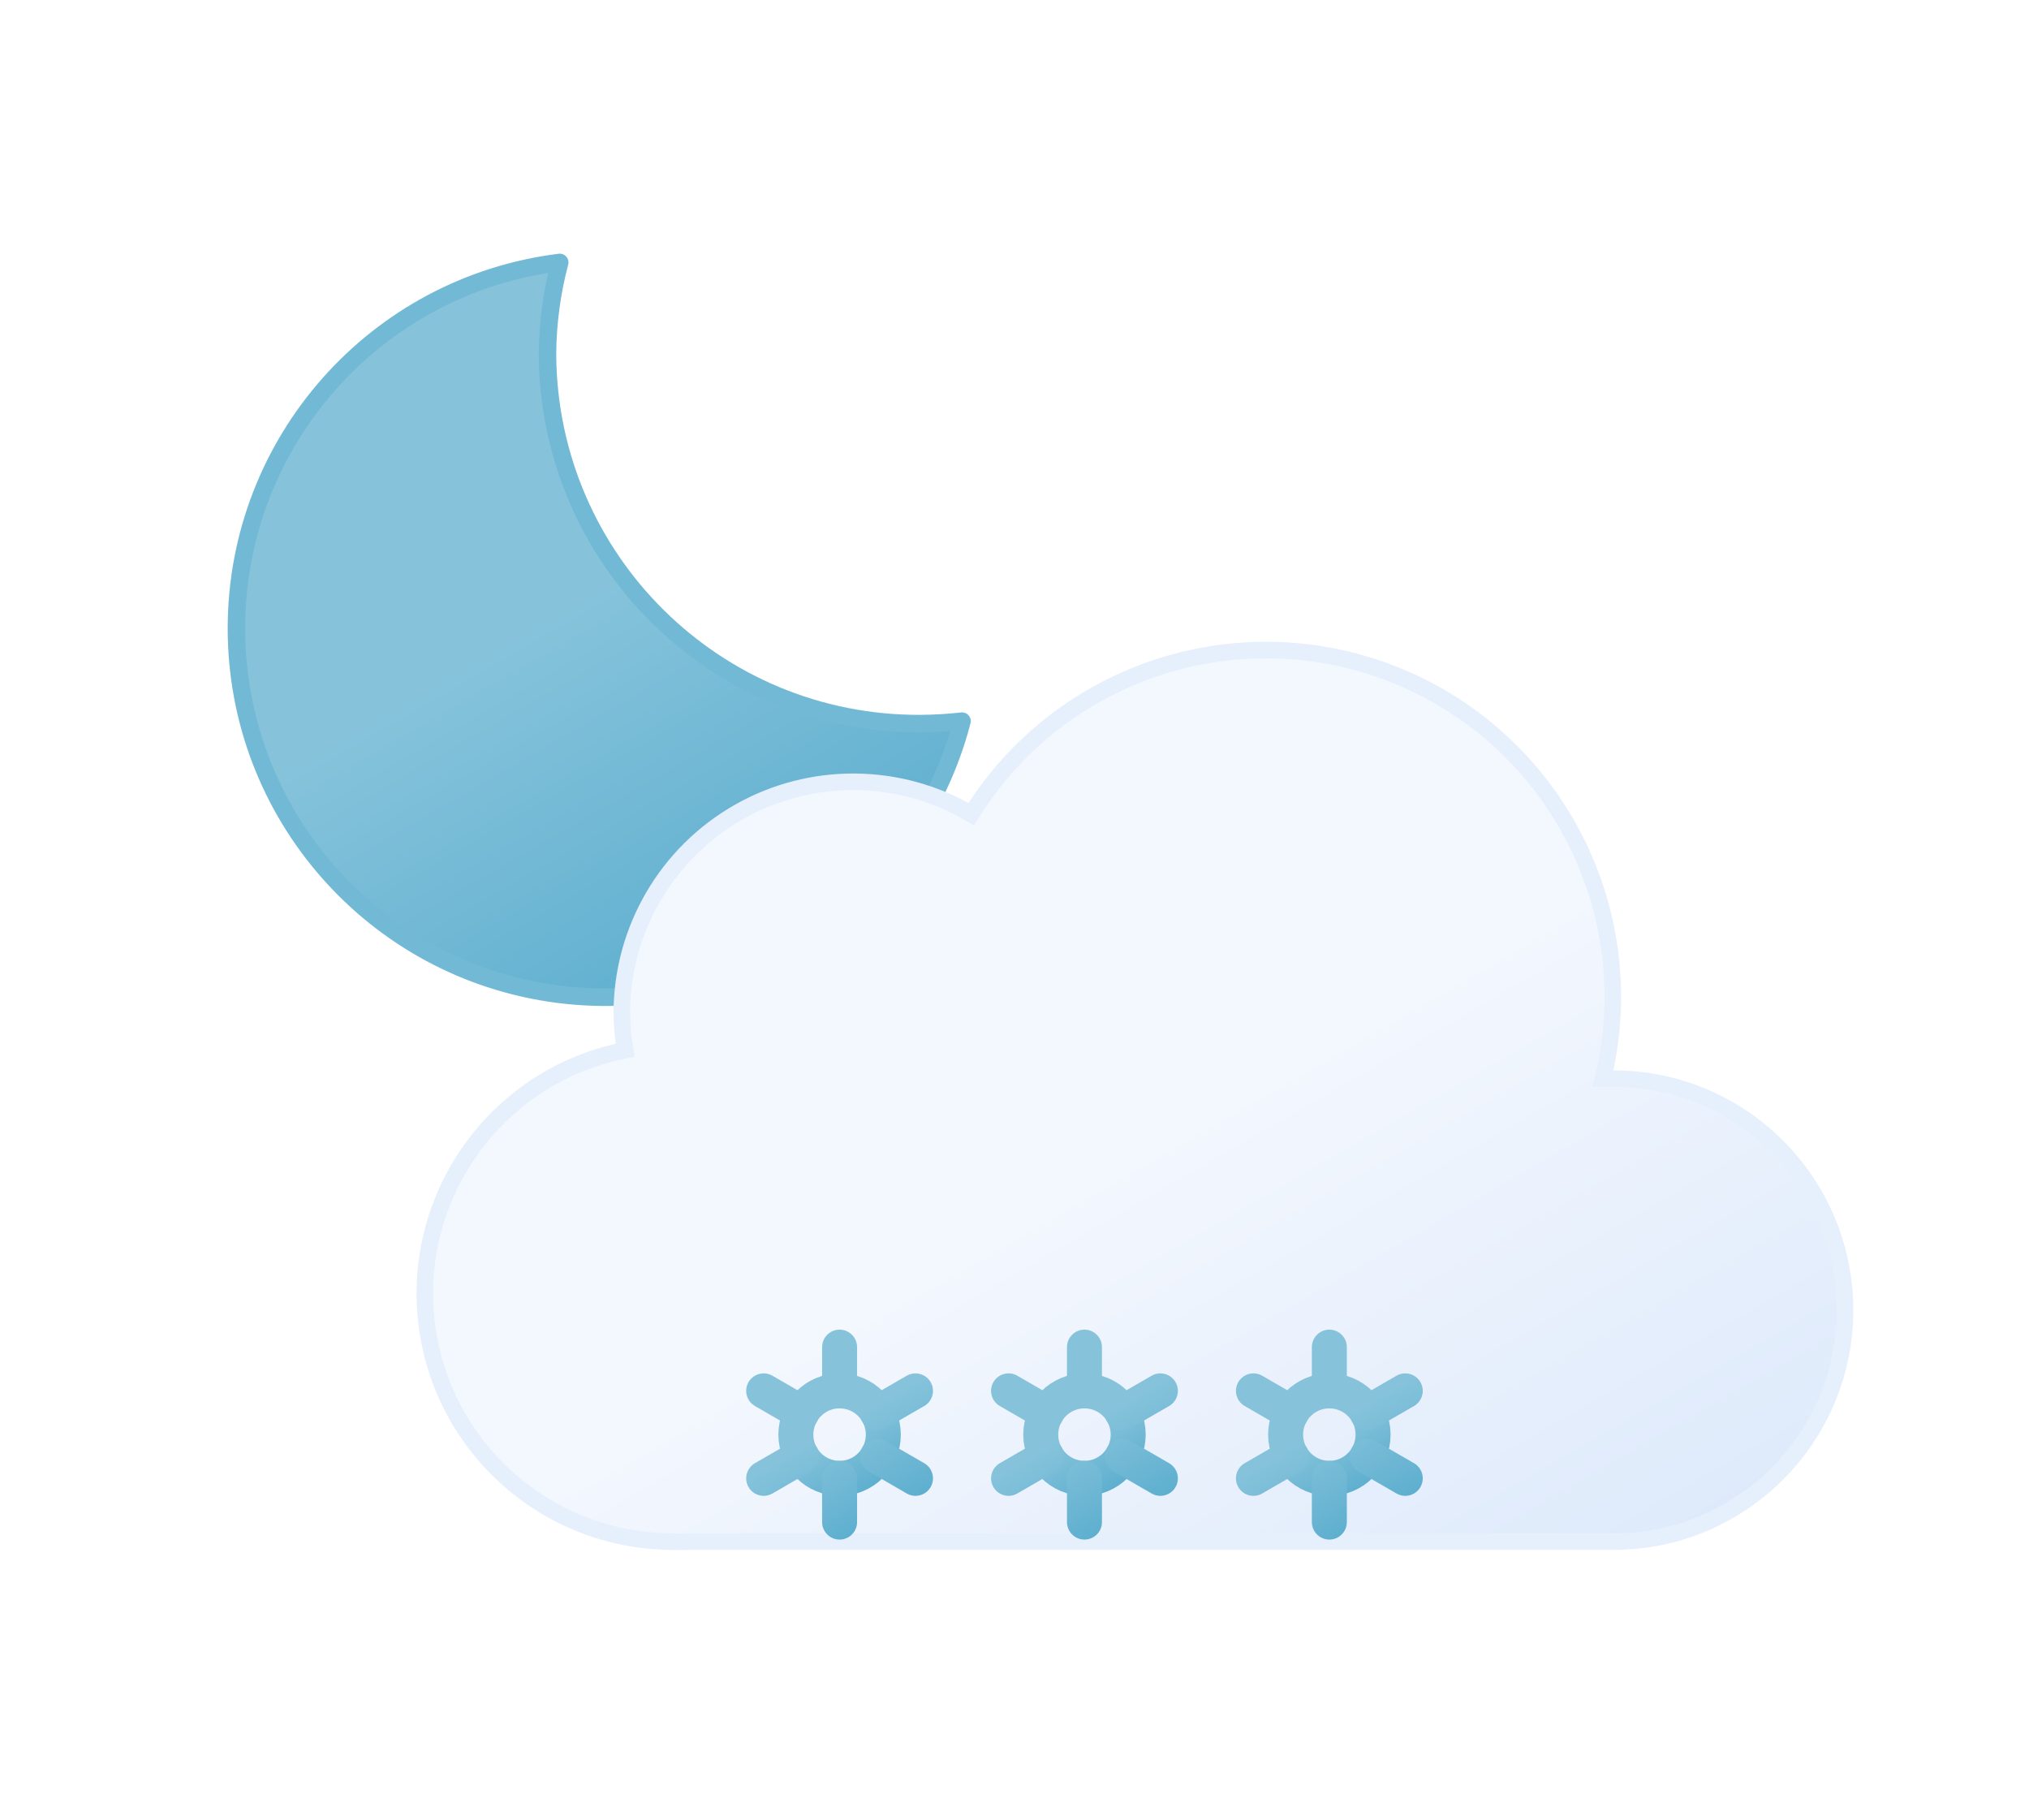
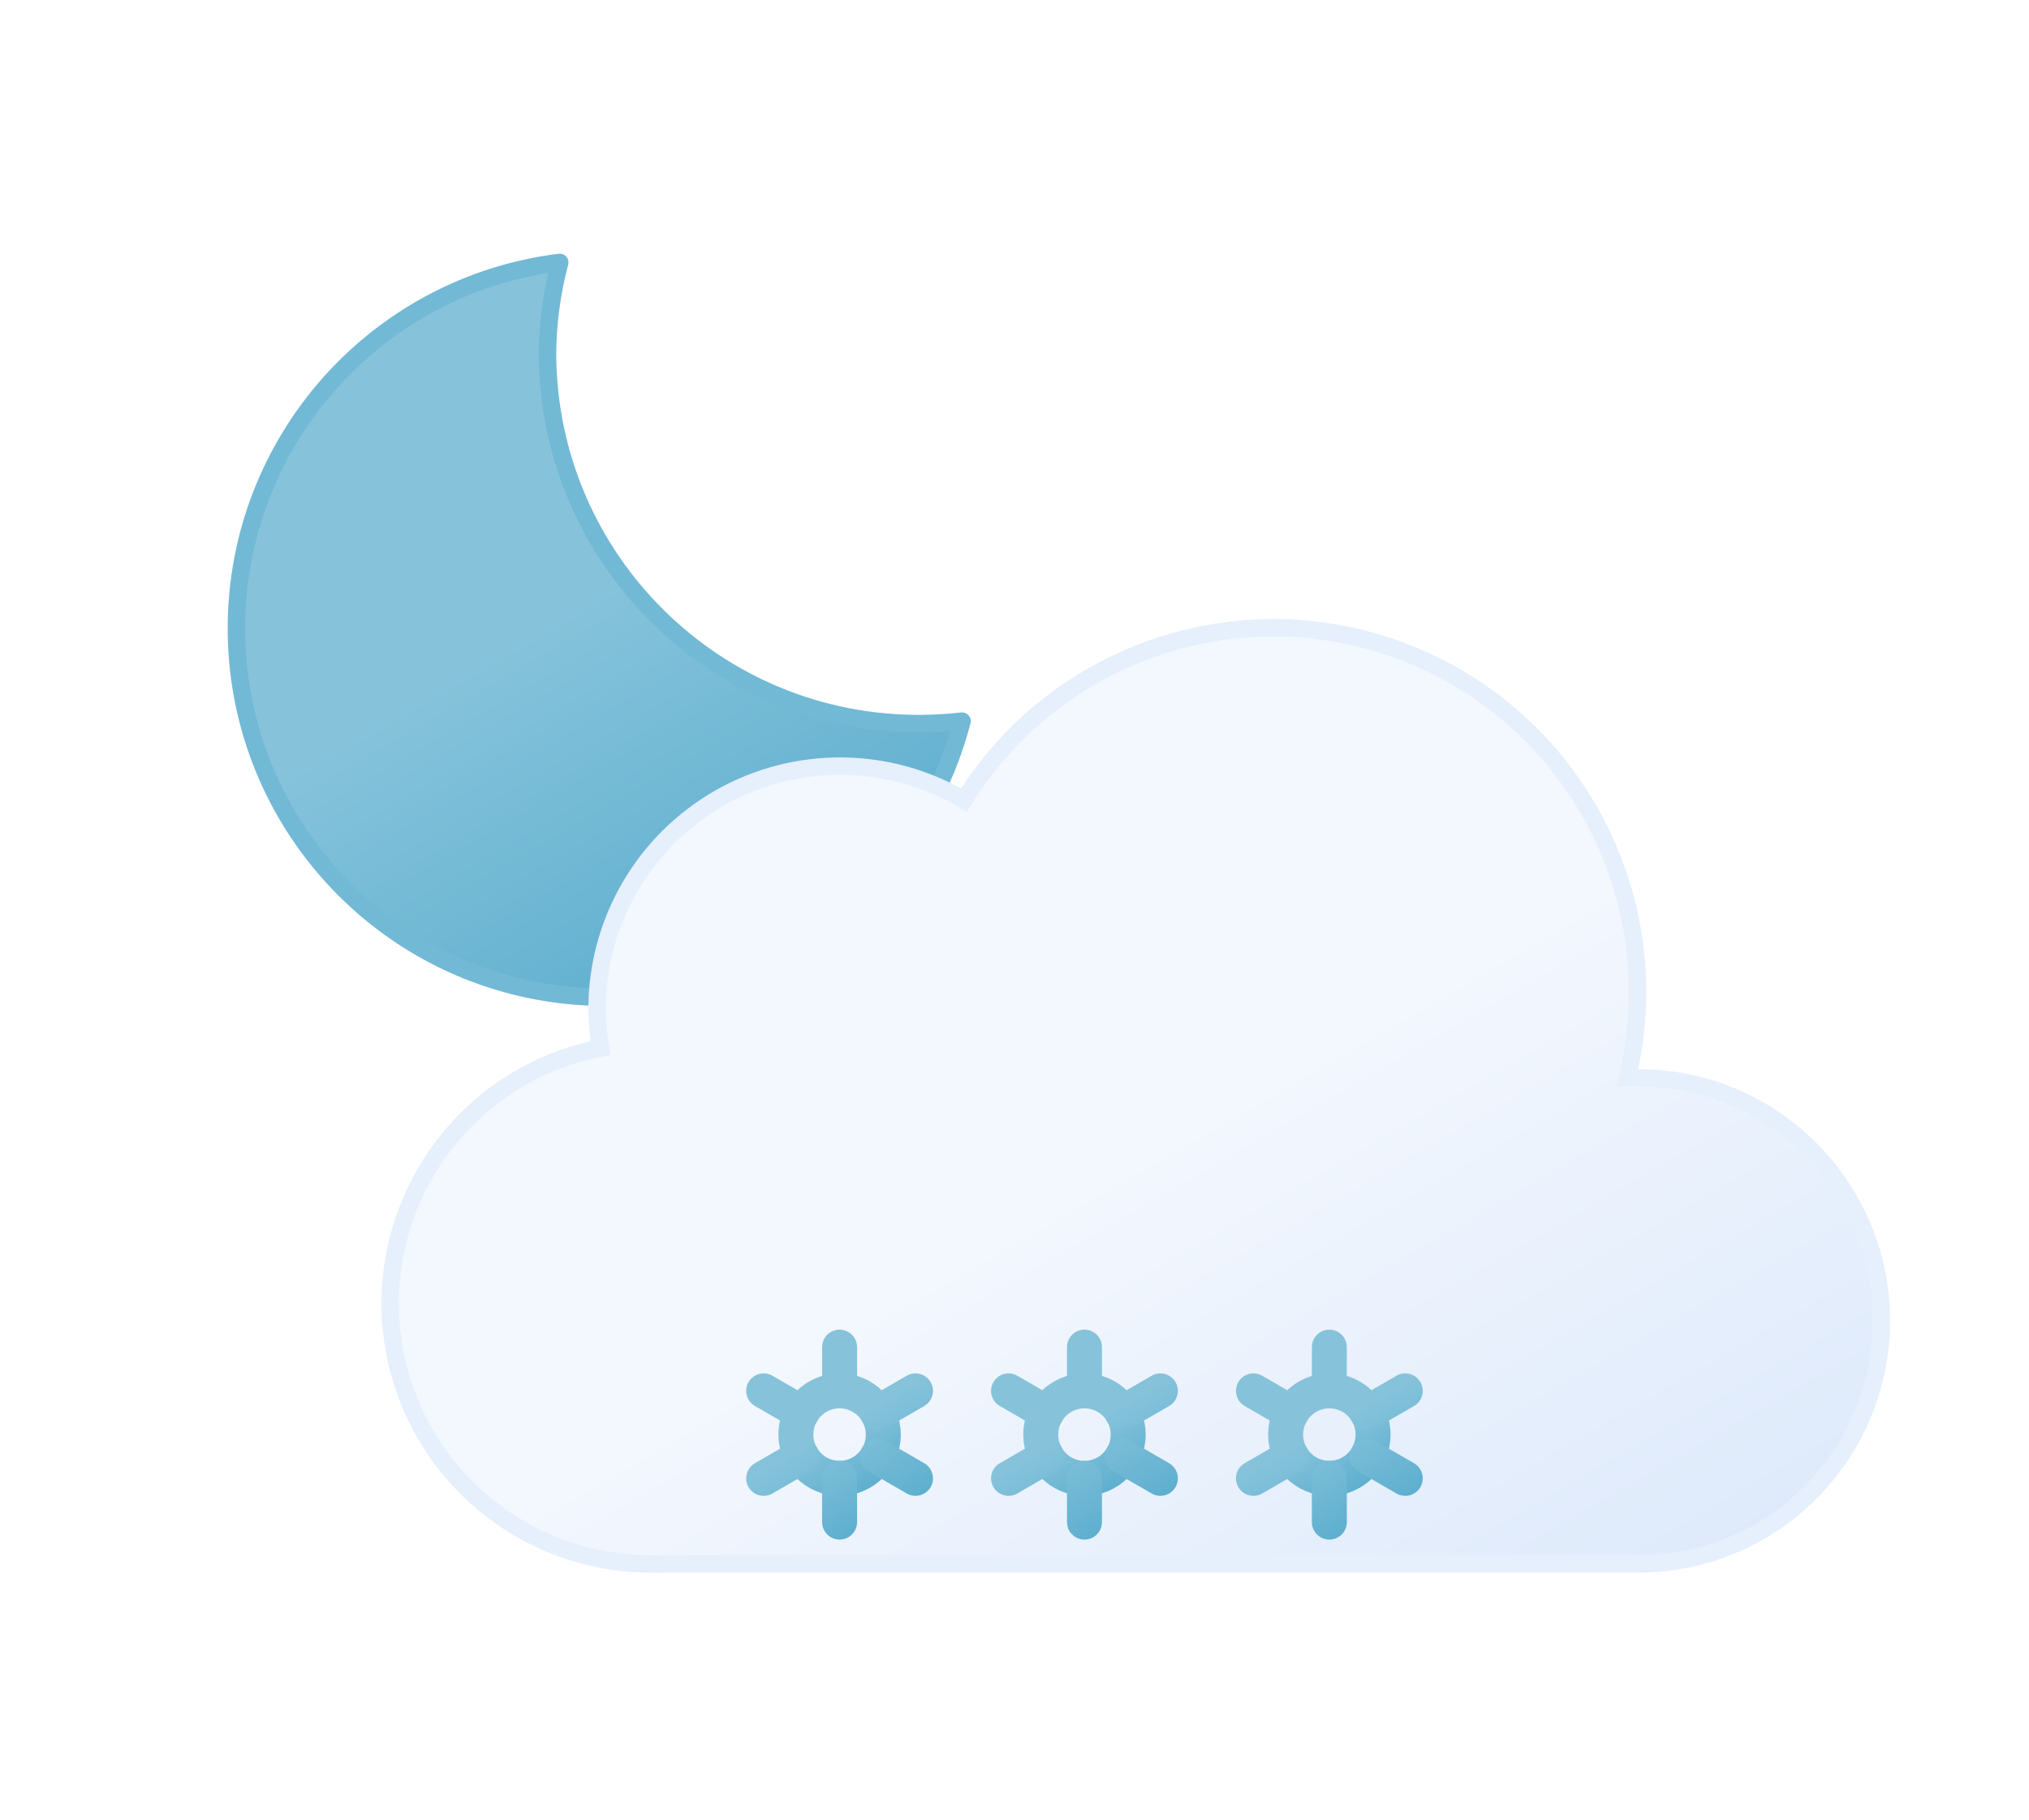
<svg xmlns="http://www.w3.org/2000/svg" xmlns:xlink="http://www.w3.org/1999/xlink" viewBox="0 4 58 52">
  <defs>
    <linearGradient id="a" x1="13.58" x2="24.15" y1="15.57" y2="33.87" gradientUnits="userSpaceOnUse">
      <stop offset="0" stop-color="#86c3db" />
      <stop offset=".45" stop-color="#86c3db" />
      <stop offset="1" stop-color="#5eafcf" />
    </linearGradient>
    <linearGradient id="b" x1="22.56" x2="39.2" y1="21.96" y2="50.8" gradientUnits="userSpaceOnUse">
      <stop offset="0" stop-color="#f3f7fe" />
      <stop offset=".45" stop-color="#f3f7fe" />
      <stop offset="1" stop-color="#deeafb" />
    </linearGradient>
    <linearGradient id="c" x1="30.12" x2="31.88" y1="43.48" y2="46.52" xlink:href="#a" />
    <linearGradient id="d" x1="29.67" x2="32.33" y1="42.69" y2="47.31" xlink:href="#a" />
    <linearGradient id="e" x1="23.12" x2="24.88" y1="43.48" y2="46.52" xlink:href="#a" />
    <linearGradient id="f" x1="22.67" x2="25.33" y1="42.69" y2="47.31" xlink:href="#a" />
    <linearGradient id="g" x1="37.12" x2="38.88" y1="43.48" y2="46.52" xlink:href="#a" />
    <linearGradient id="h" x1="36.67" x2="39.33" y1="42.69" y2="47.31" xlink:href="#a" />
  </defs>
  <g data-part="moon" transform="translate(-3 -2)">
    <path fill="url(#a)" stroke="#72b9d5" stroke-linecap="round" stroke-linejoin="round" stroke-width=".5" d="M29.33 26.68a10.61 10.61 0 01-10.68-10.54A10.5 10.5 0 0119 13.5a10.54 10.54 0 1011.5 13.11 11.48 11.48 0 01-1.17.07z" />
  </g>
-   <g data-part="cloud" transform="translate(2.1825 5.06) scale(.945)">
+   <g data-part="cloud" transform="translate(.694125 3.548) scale(.99225)">
    <path fill="url(#b)" stroke="#e6effc" stroke-miterlimit="10" stroke-width=".5" d="M46.5 31.5h-.32a10.49 10.49 0 00-19.11-8 7 7 0 00-10.57 6 7.21 7.21 0 00.1 1.14A7.5 7.5 0 0018 45.5a4.19 4.19 0 00.5 0v0h28a7 7 0 000-14z" />
  </g>
  <g>
    <circle cx="31" cy="45" r="1.25" fill="none" stroke="url(#c)" stroke-miterlimit="10" />
    <path fill="none" stroke="url(#d)" stroke-linecap="round" stroke-miterlimit="10" d="M33.17 46.25l-1.09-.63m-2.16-1.24l-1.09-.63M31 42.5v1.25m0 3.75v-1.25m-1.08-.63l-1.09.63m4.34-2.5l-1.09.63" />
  </g>
  <g>
    <circle cx="24" cy="45" r="1.25" fill="none" stroke="url(#e)" stroke-miterlimit="10" />
    <path fill="none" stroke="url(#f)" stroke-linecap="round" stroke-miterlimit="10" d="M26.17 46.25l-1.09-.63m-2.16-1.24l-1.09-.63M24 42.5v1.25m0 3.75v-1.25m-1.08-.63l-1.09.63m4.34-2.5l-1.09.63" />
  </g>
  <g>
    <circle cx="38" cy="45" r="1.25" fill="none" stroke="url(#g)" stroke-miterlimit="10" />
    <path fill="none" stroke="url(#h)" stroke-linecap="round" stroke-miterlimit="10" d="M40.17 46.25l-1.09-.63m-2.16-1.24l-1.09-.63M38 42.5v1.25m0 3.75v-1.25m-1.08-.63l-1.09.63m4.34-2.5l-1.09.63" />
  </g>
</svg>
